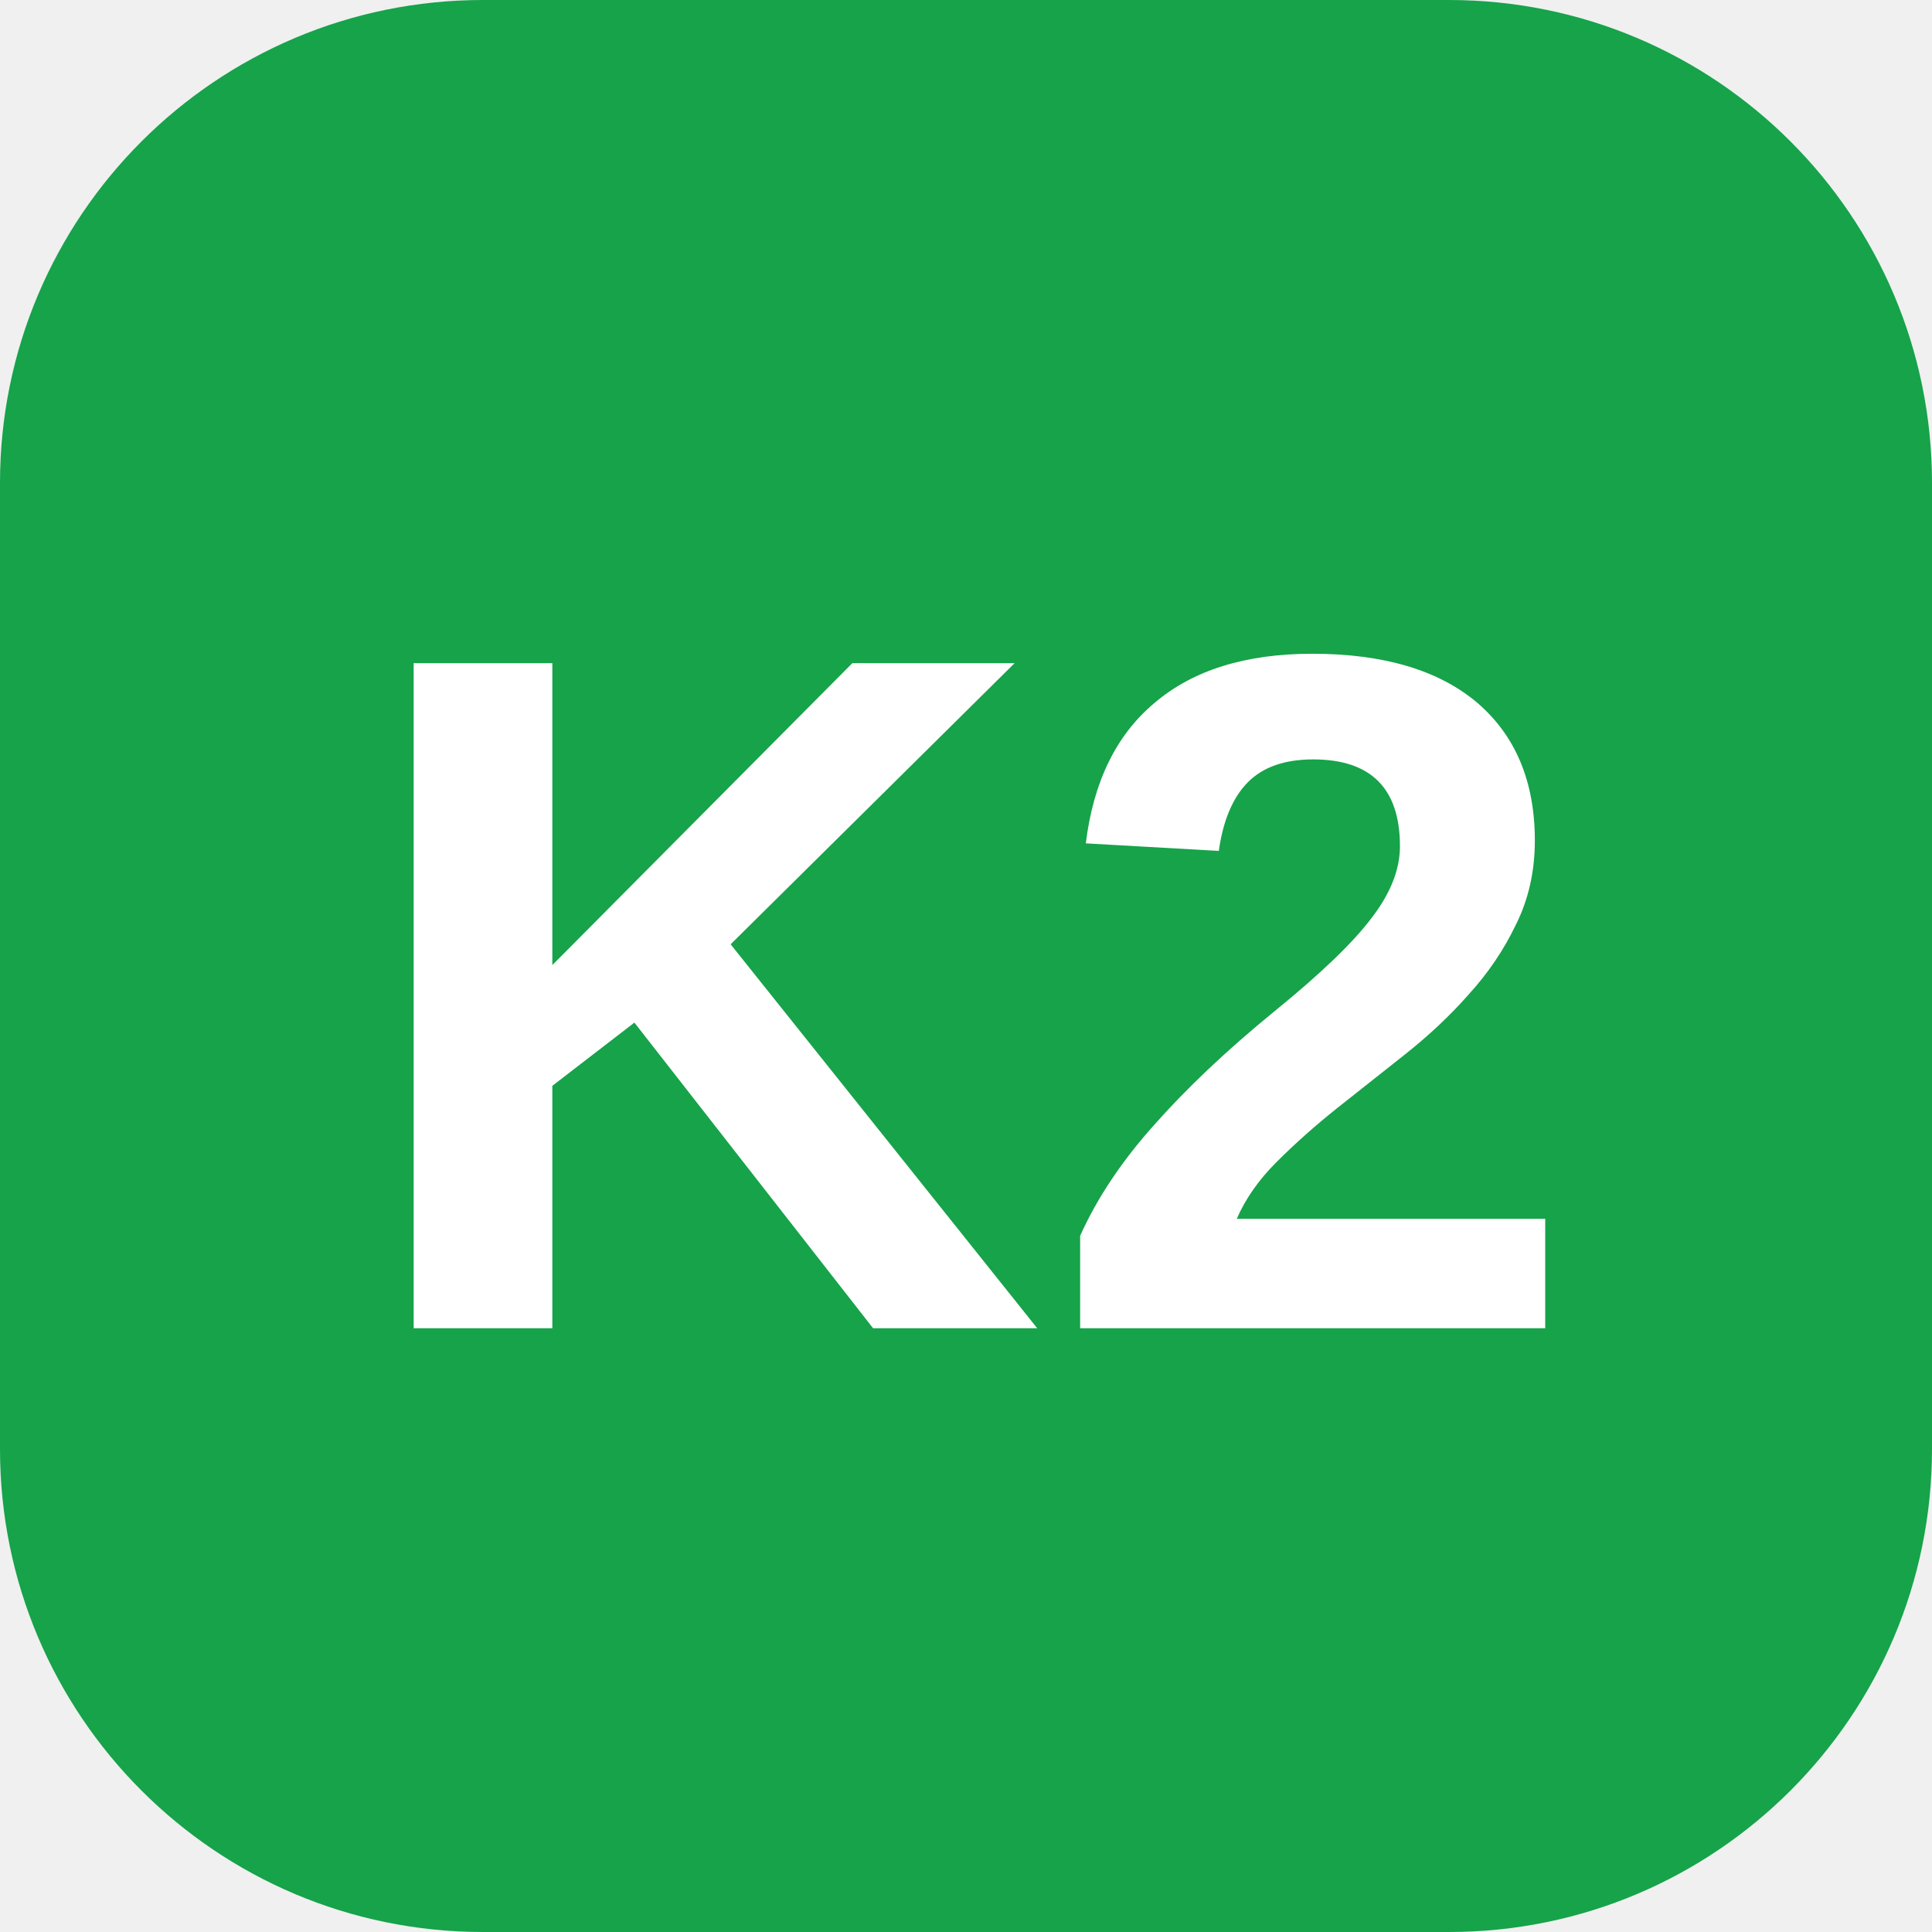
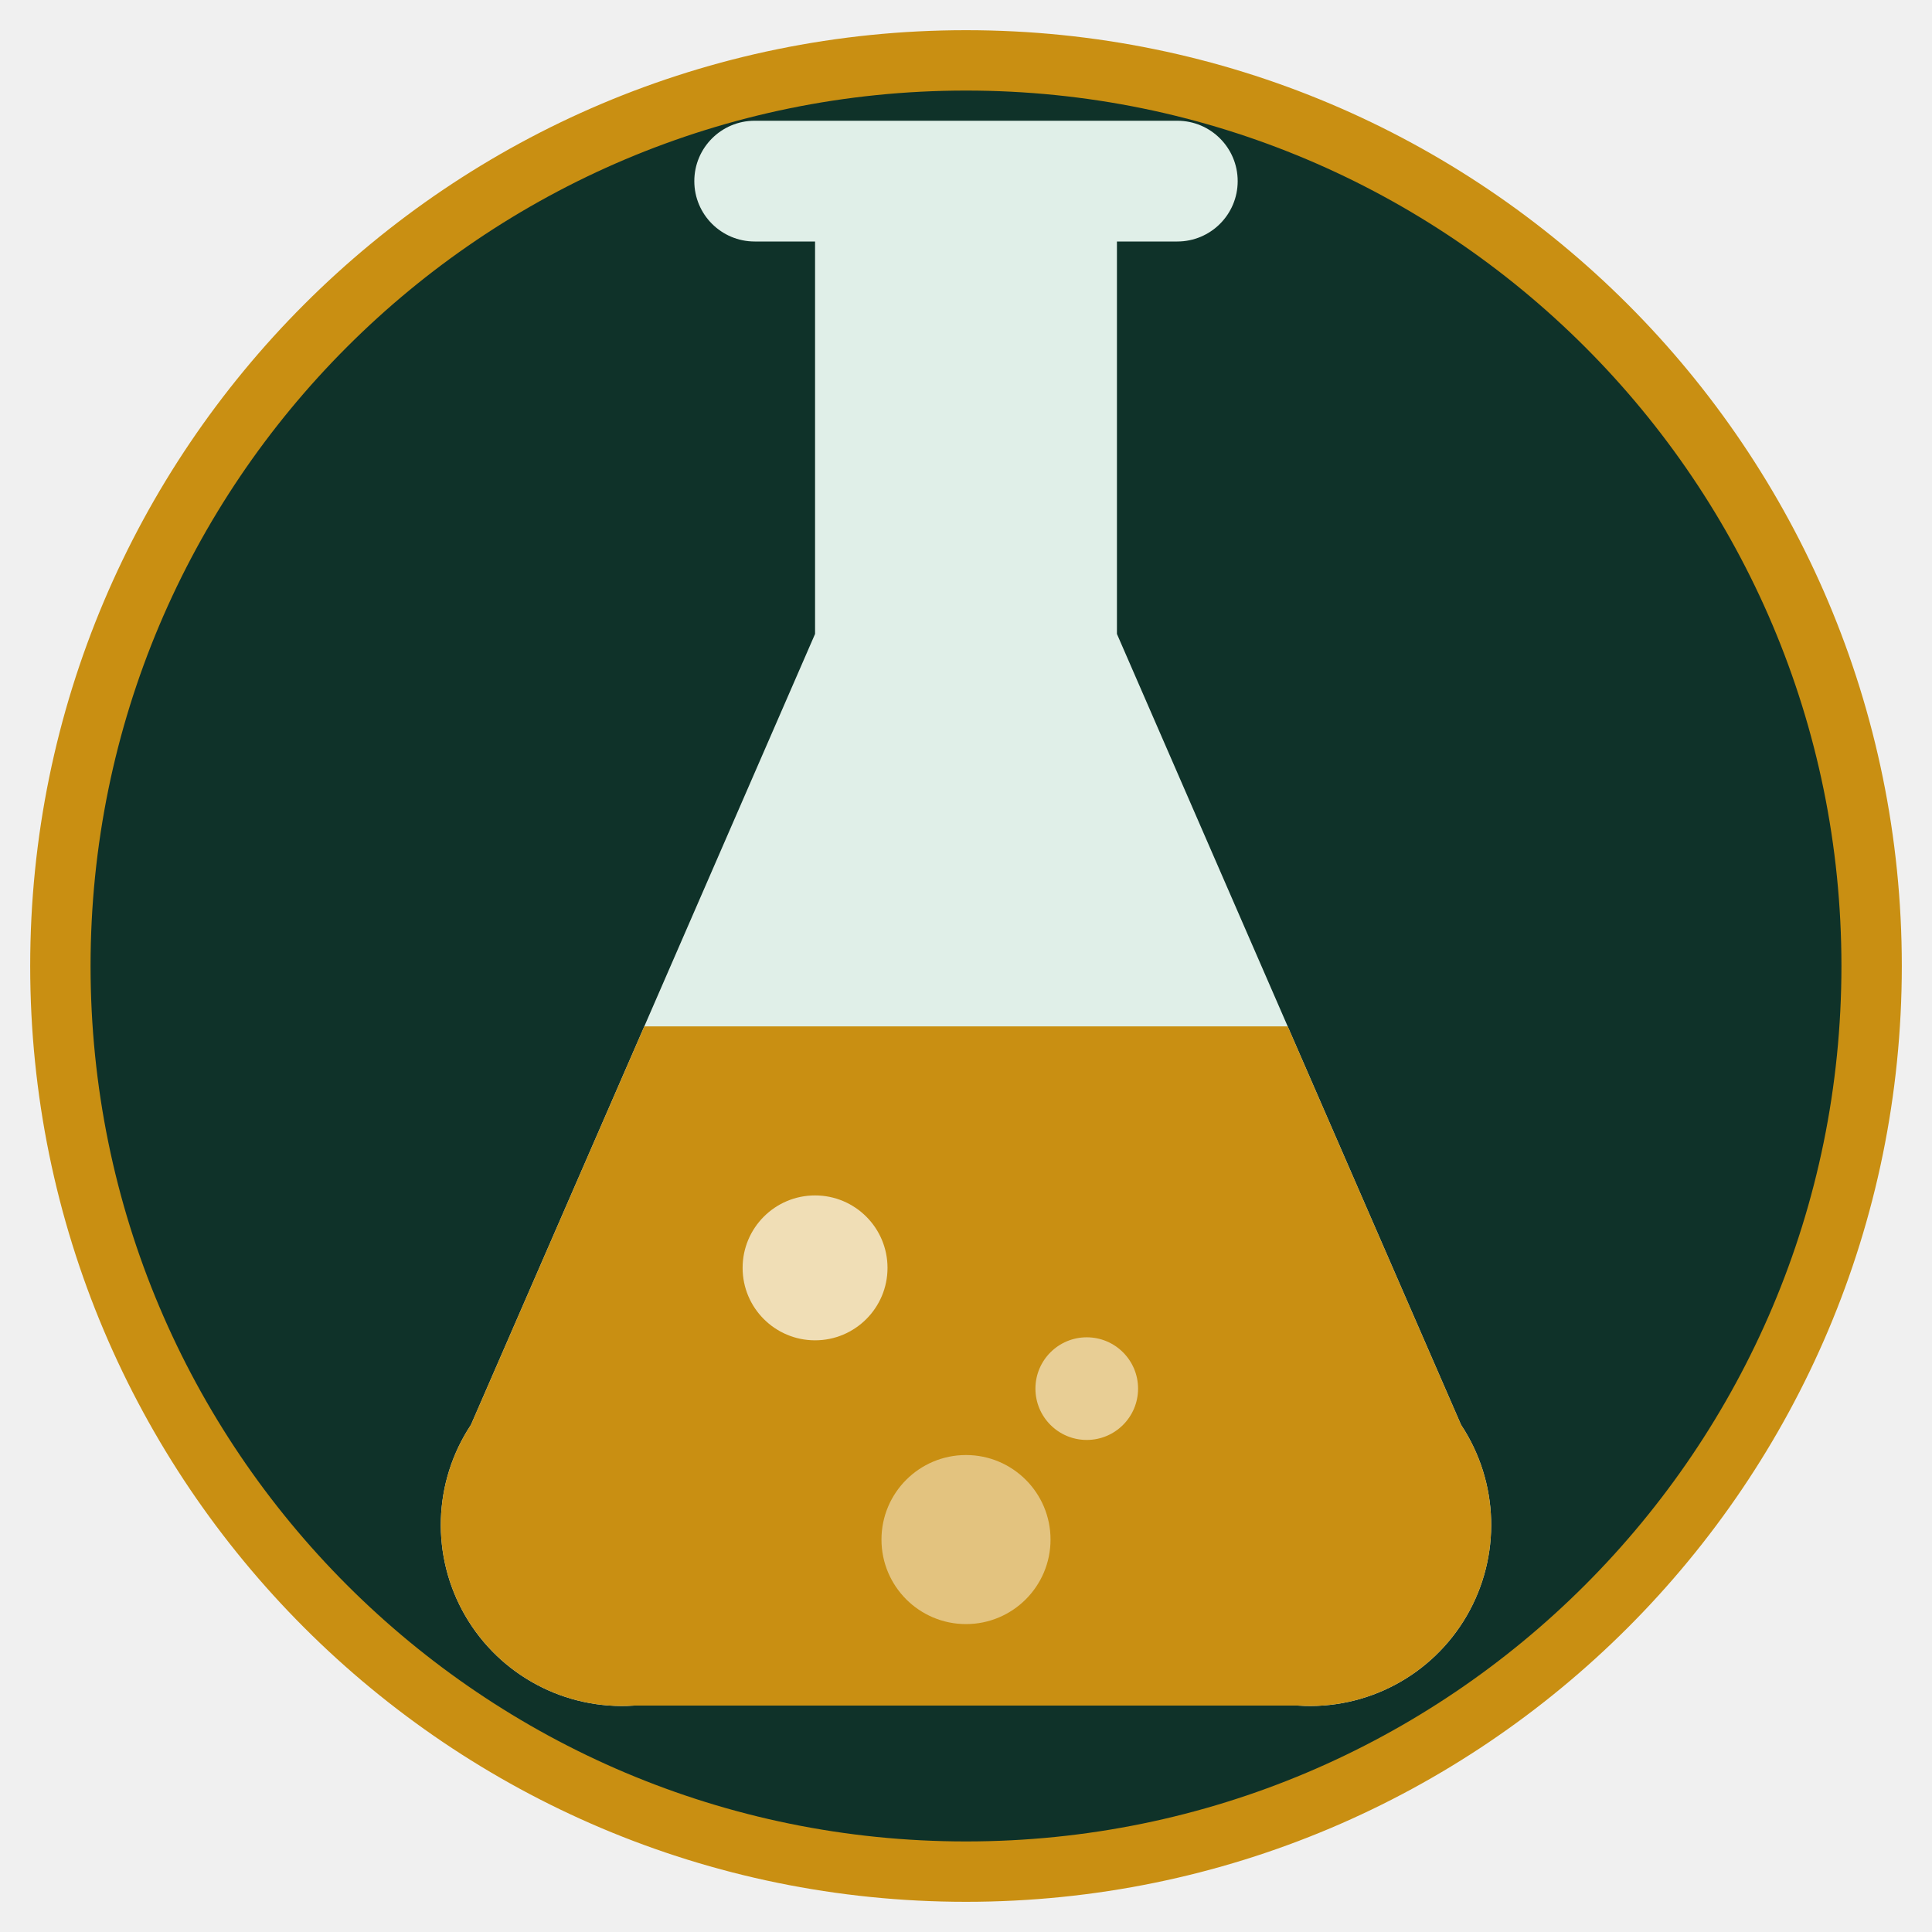
- <svg xmlns="http://www.w3.org/2000/svg" viewBox="0 0 32 32" width="32" height="32">
-   <rect width="32" height="32" rx="8" fill="#16a34a" />
-   <text x="16" y="22" text-anchor="middle" font-family="Arial, Helvetica, sans-serif" font-weight="900" font-size="16" fill="#ffffff">K2</text>
+ <svg xmlns="http://www.w3.org/2000/svg" viewBox="0 0 64 64" width="64" height="64" fill="none">
+   <defs>
+     <clipPath id="f">
+       <path d="M27 6h10v15l11.4 26.2A6 6 0 0 1 43 56.5H21a6 6 0 0 1-5.4-9.3L27 21V6Z" />
+     </clipPath>
+   </defs>
+   <circle cx="32" cy="32" r="30" fill="#0f3229" />
+   <circle cx="32" cy="32" r="30" fill="none" stroke="#c98f12" stroke-width="2" />
+   <path d="M27 6h10v15l11.4 26.2A6 6 0 0 1 43 56.5H21a6 6 0 0 1-5.4-9.3L27 21V6Z" fill="#e0efe8" />
+   <g clip-path="url(#f)">
+     <rect x="8" y="34" width="48" height="30" fill="#c98f12" />
+     <circle cx="27" cy="42" r="2.4" fill="#fdf8ec" opacity="0.75" />
+     <circle cx="36" cy="46" r="1.7" fill="#fdf8ec" opacity="0.6" />
+     <circle cx="32" cy="51" r="2.8" fill="#fdf8ec" opacity="0.5" />
+   </g>
+   <rect x="23" y="4" width="18" height="4" rx="2" fill="#e0efe8" />
</svg>
